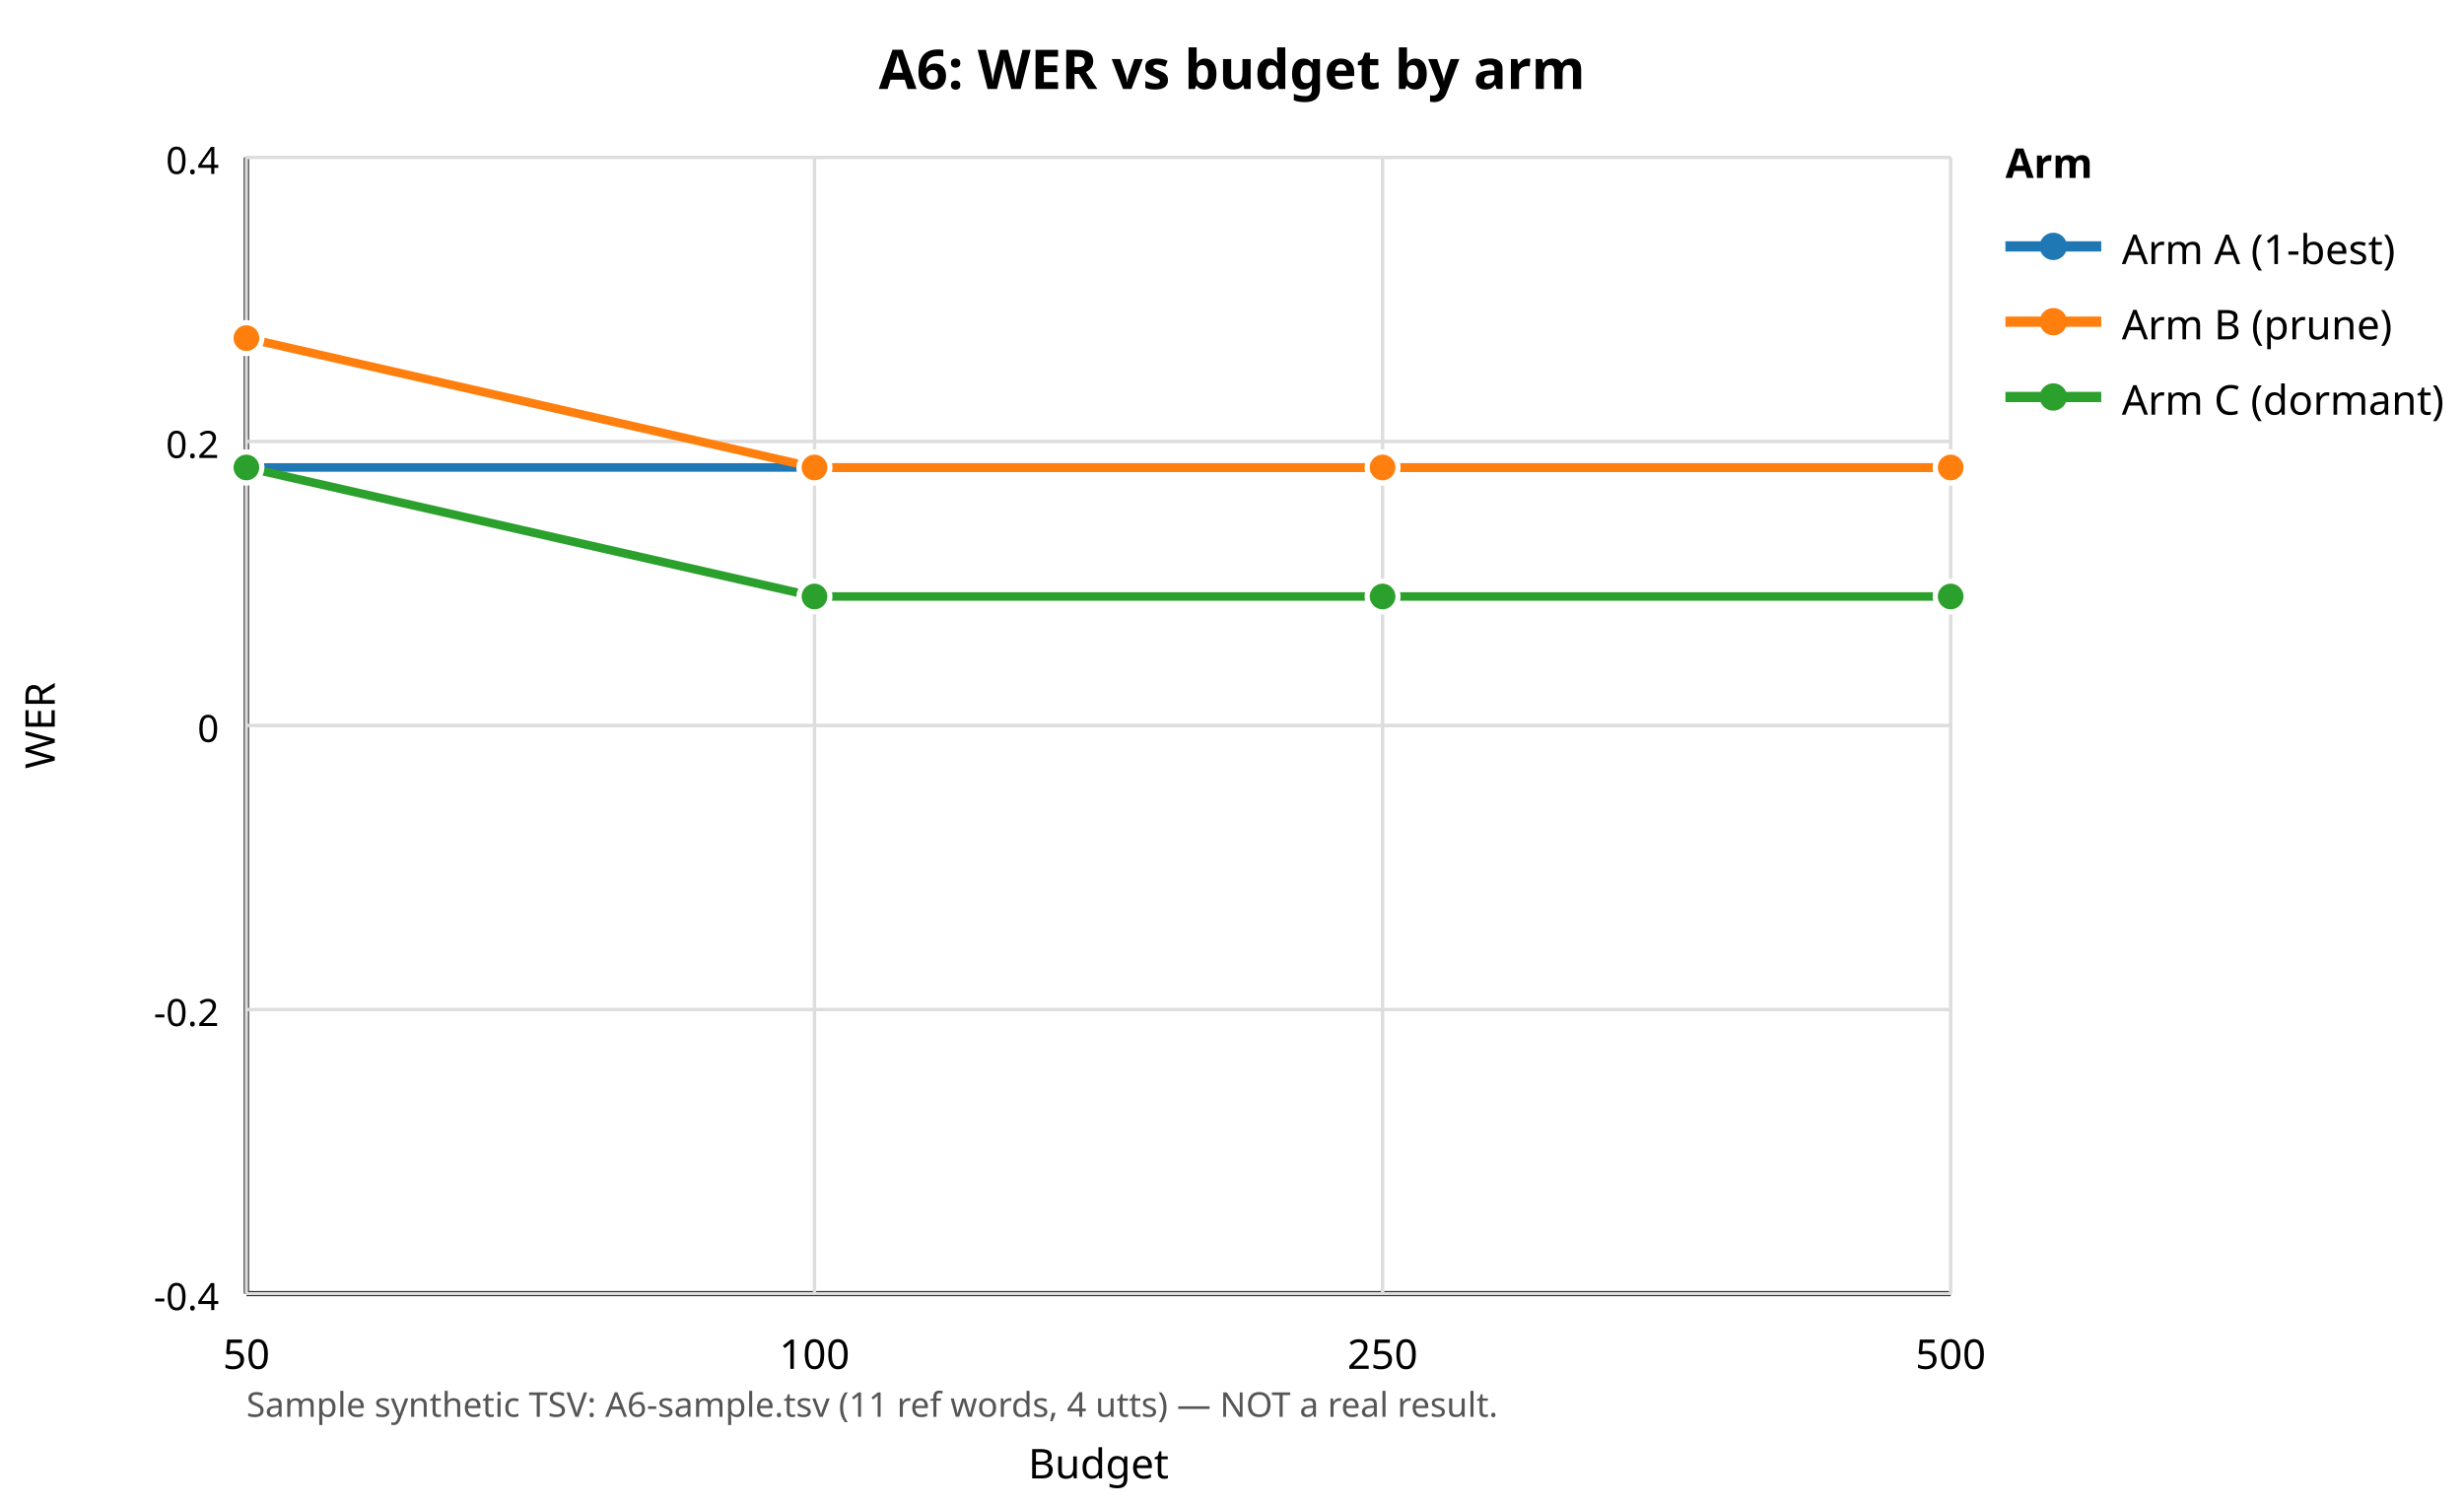
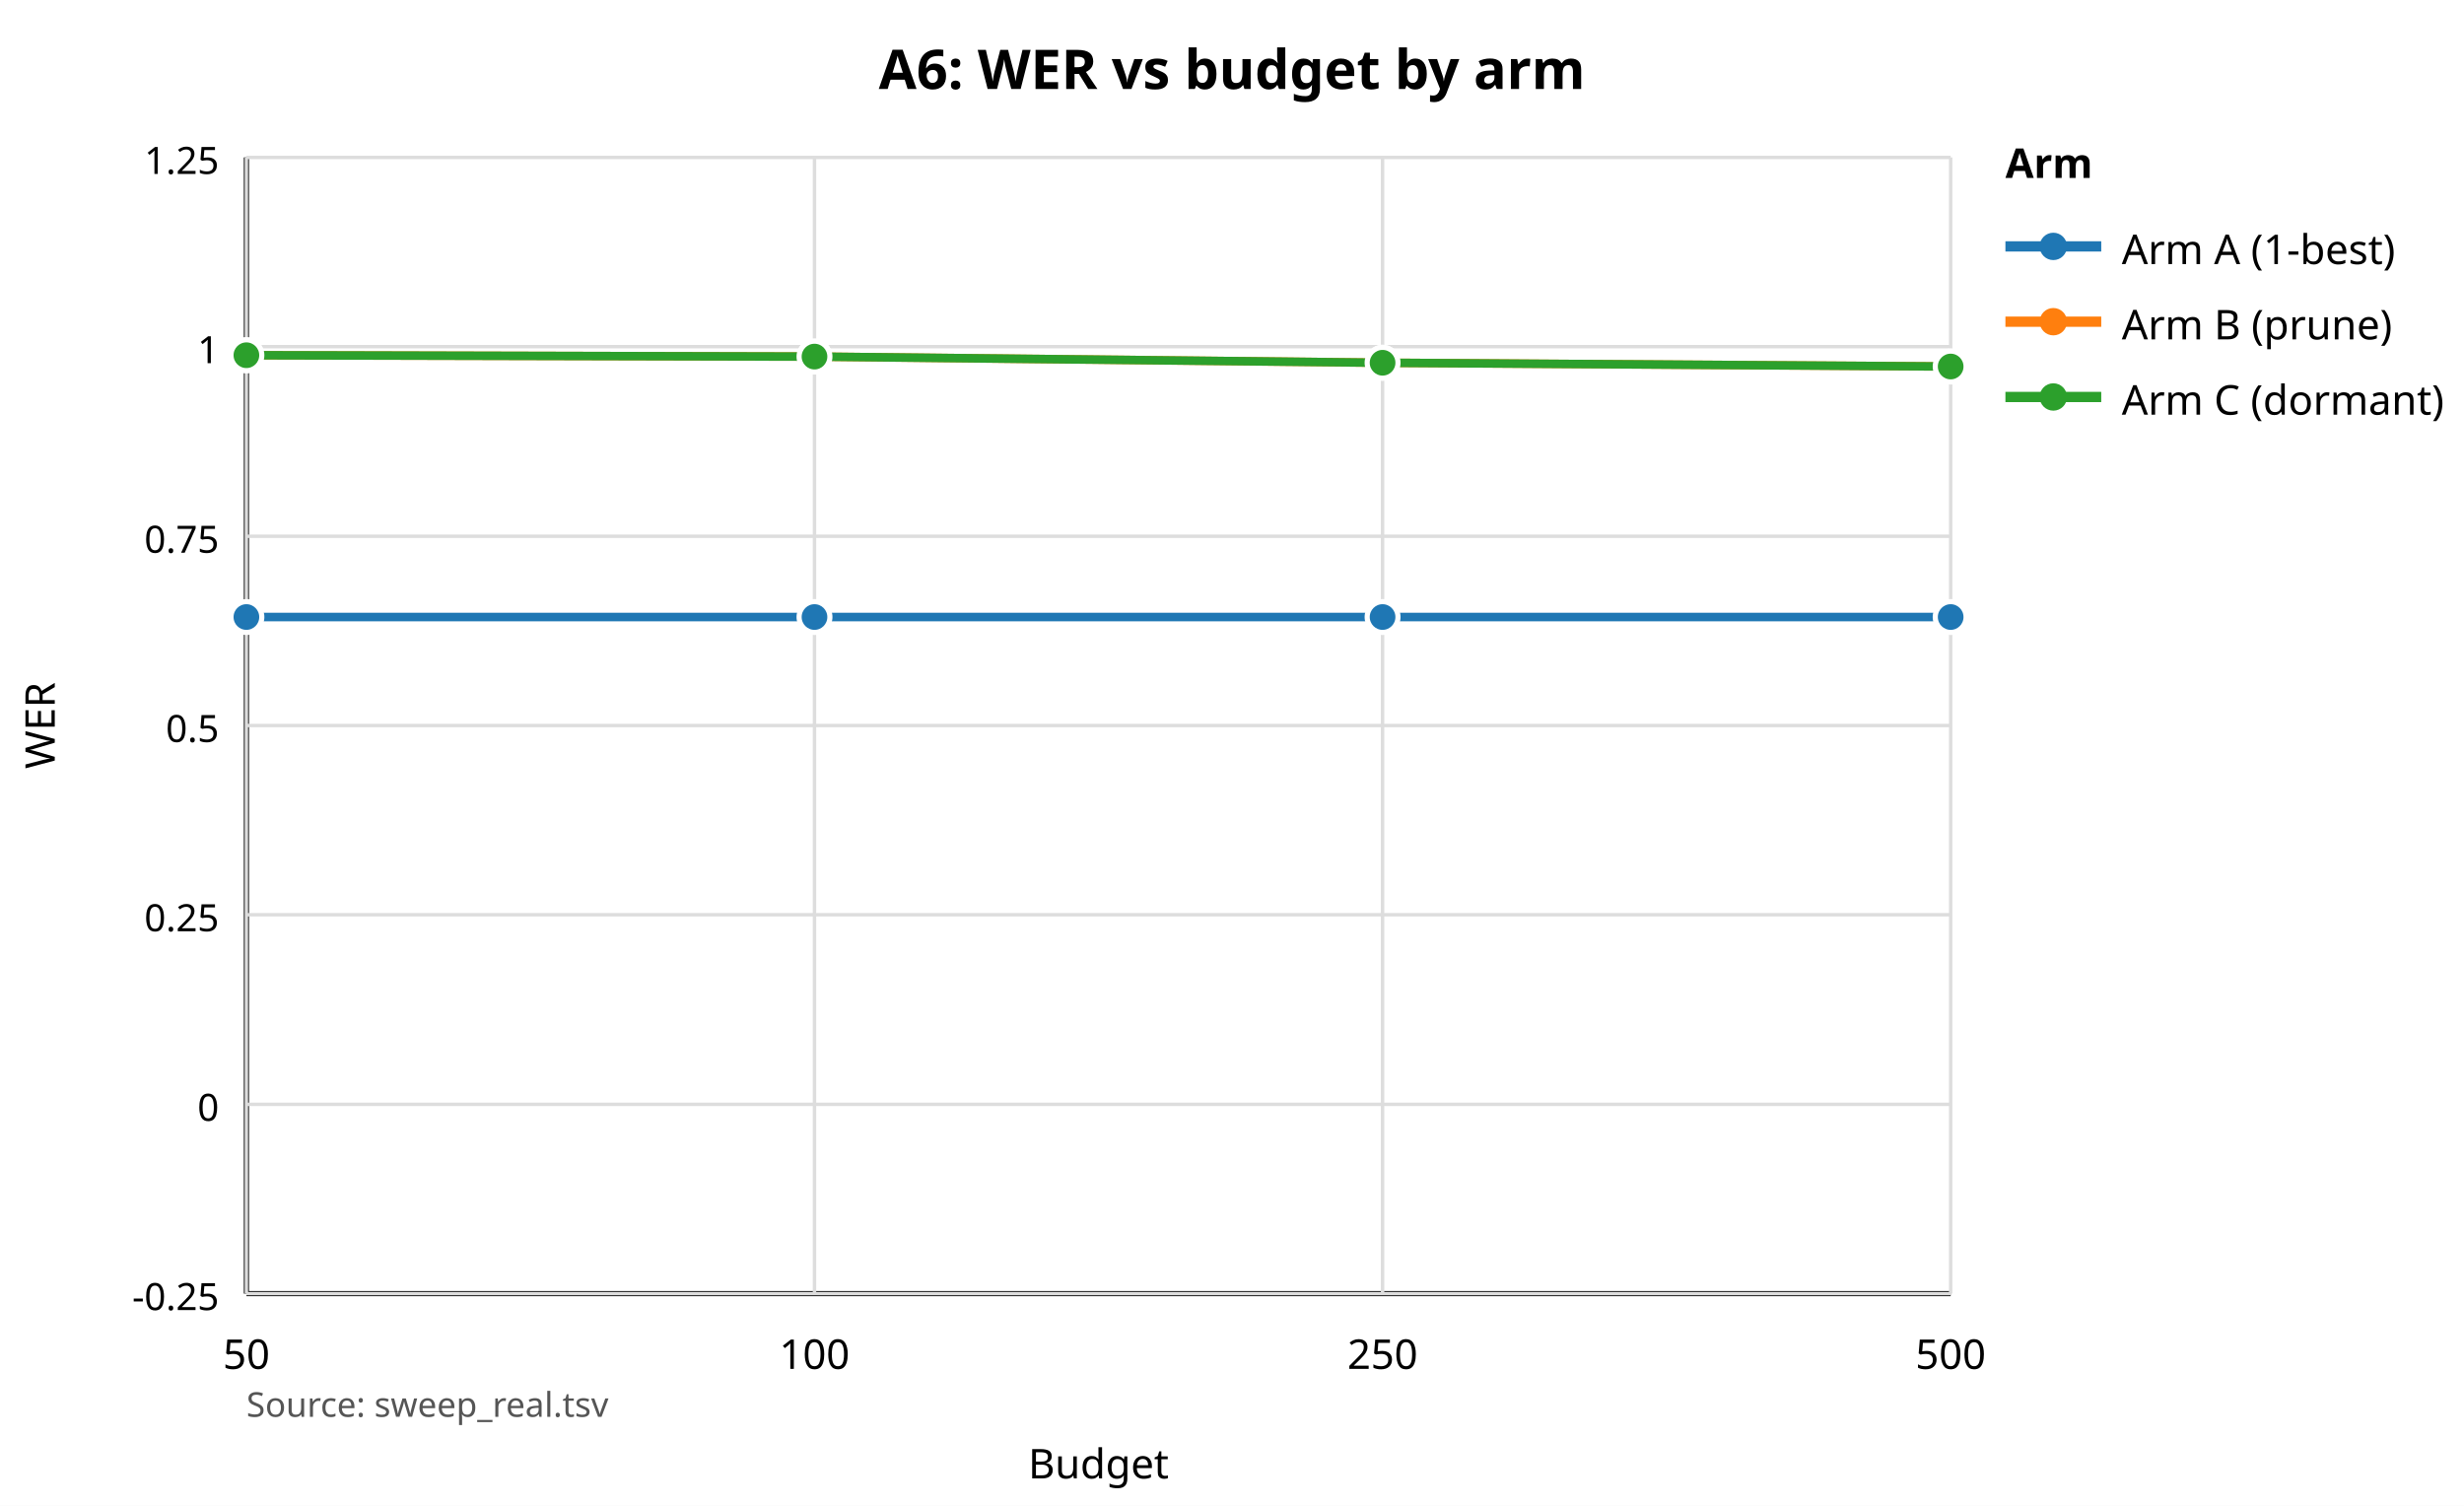
<svg xmlns="http://www.w3.org/2000/svg" width="720" height="440" viewBox="0 0 720 440" role="img">
  <rect x="0" y="0" width="720" height="440" fill="white" />
  <text x="360" y="26" text-anchor="middle" font-family="sans-serif" font-size="16" font-weight="bold">A6: WER vs budget by arm</text>
  <line x1="72" y1="46" x2="72" y2="378" stroke="black" stroke-width="1.5" />
  <line x1="72" y1="378" x2="570" y2="378" stroke="black" stroke-width="1.5" />
  <line x1="72" y1="378.0" x2="570" y2="378.0" stroke="#ddd" stroke-width="1" />
-   <text x="64" y="379.0" text-anchor="end" dominant-baseline="middle" font-family="sans-serif" font-size="11">-0.4</text>
-   <line x1="72" y1="295.0" x2="570" y2="295.0" stroke="#ddd" stroke-width="1" />
-   <text x="64" y="296.0" text-anchor="end" dominant-baseline="middle" font-family="sans-serif" font-size="11">-0.2</text>
+   <text x="64" y="379.0" text-anchor="end" dominant-baseline="middle" font-family="sans-serif" font-size="11">-0.25</text>
+   <line x1="72" y1="322.7" x2="570" y2="322.7" stroke="#ddd" stroke-width="1" />
+   <text x="64" y="323.7" text-anchor="end" dominant-baseline="middle" font-family="sans-serif" font-size="11">0</text>
+   <line x1="72" y1="267.3" x2="570" y2="267.3" stroke="#ddd" stroke-width="1" />
+   <text x="64" y="268.3" text-anchor="end" dominant-baseline="middle" font-family="sans-serif" font-size="11">0.25</text>
  <line x1="72" y1="212.0" x2="570" y2="212.0" stroke="#ddd" stroke-width="1" />
-   <text x="64" y="213.0" text-anchor="end" dominant-baseline="middle" font-family="sans-serif" font-size="11">0</text>
-   <line x1="72" y1="129.0" x2="570" y2="129.0" stroke="#ddd" stroke-width="1" />
-   <text x="64" y="130.0" text-anchor="end" dominant-baseline="middle" font-family="sans-serif" font-size="11">0.2</text>
+   <text x="64" y="213.0" text-anchor="end" dominant-baseline="middle" font-family="sans-serif" font-size="11">0.5</text>
+   <line x1="72" y1="156.7" x2="570" y2="156.7" stroke="#ddd" stroke-width="1" />
+   <text x="64" y="157.7" text-anchor="end" dominant-baseline="middle" font-family="sans-serif" font-size="11">0.75</text>
+   <line x1="72" y1="101.3" x2="570" y2="101.3" stroke="#ddd" stroke-width="1" />
+   <text x="64" y="102.3" text-anchor="end" dominant-baseline="middle" font-family="sans-serif" font-size="11">1</text>
  <line x1="72" y1="46.0" x2="570" y2="46.0" stroke="#ddd" stroke-width="1" />
-   <text x="64" y="47.0" text-anchor="end" dominant-baseline="middle" font-family="sans-serif" font-size="11">0.4</text>
+   <text x="64" y="47.0" text-anchor="end" dominant-baseline="middle" font-family="sans-serif" font-size="11">1.25</text>
  <line x1="72.0" y1="46" x2="72.0" y2="378" stroke="#ddd" stroke-width="1" />
  <text x="72.0" y="400" text-anchor="middle" font-family="sans-serif" font-size="12">50</text>
  <line x1="238.0" y1="46" x2="238.0" y2="378" stroke="#ddd" stroke-width="1" />
  <text x="238.0" y="400" text-anchor="middle" font-family="sans-serif" font-size="12">100</text>
  <line x1="404.0" y1="46" x2="404.0" y2="378" stroke="#ddd" stroke-width="1" />
  <text x="404.0" y="400" text-anchor="middle" font-family="sans-serif" font-size="12">250</text>
  <line x1="570.0" y1="46" x2="570.0" y2="378" stroke="#ddd" stroke-width="1" />
  <text x="570.0" y="400" text-anchor="middle" font-family="sans-serif" font-size="12">500</text>
  <text x="321" y="432" text-anchor="middle" font-family="sans-serif" font-size="12">Budget</text>
  <text x="16" y="212" text-anchor="middle" font-family="sans-serif" font-size="12" transform="rotate(-90 16 212)">WER</text>
-   <polyline points="72.0,136.6 238.0,136.6 404.0,136.6 570.0,136.6" fill="none" stroke="#1f77b4" stroke-width="2.5" />
-   <circle cx="72.0" cy="136.6" r="4.5" fill="#1f77b4" stroke="white" stroke-width="1.5" />
-   <circle cx="238.0" cy="136.6" r="4.5" fill="#1f77b4" stroke="white" stroke-width="1.5" />
-   <circle cx="404.0" cy="136.6" r="4.5" fill="#1f77b4" stroke="white" stroke-width="1.5" />
-   <circle cx="570.0" cy="136.6" r="4.5" fill="#1f77b4" stroke="white" stroke-width="1.5" />
-   <polyline points="72.0,98.8 238.0,136.6 404.0,136.6 570.0,136.6" fill="none" stroke="#ff7f0e" stroke-width="2.5" />
-   <circle cx="72.0" cy="98.8" r="4.5" fill="#ff7f0e" stroke="white" stroke-width="1.5" />
-   <circle cx="238.0" cy="136.6" r="4.5" fill="#ff7f0e" stroke="white" stroke-width="1.5" />
-   <circle cx="404.0" cy="136.6" r="4.5" fill="#ff7f0e" stroke="white" stroke-width="1.5" />
-   <circle cx="570.0" cy="136.6" r="4.5" fill="#ff7f0e" stroke="white" stroke-width="1.5" />
-   <polyline points="72.0,136.6 238.0,174.3 404.0,174.3 570.0,174.3" fill="none" stroke="#2ca02c" stroke-width="2.5" />
-   <circle cx="72.0" cy="136.6" r="4.5" fill="#2ca02c" stroke="white" stroke-width="1.5" />
-   <circle cx="238.0" cy="174.3" r="4.5" fill="#2ca02c" stroke="white" stroke-width="1.5" />
-   <circle cx="404.0" cy="174.3" r="4.5" fill="#2ca02c" stroke="white" stroke-width="1.5" />
-   <circle cx="570.0" cy="174.3" r="4.5" fill="#2ca02c" stroke="white" stroke-width="1.5" />
+   <polyline points="72.0,180.3 238.0,180.3 404.0,180.3 570.0,180.3" fill="none" stroke="#1f77b4" stroke-width="2.5" />
+   <circle cx="72.0" cy="180.3" r="4.5" fill="#1f77b4" stroke="white" stroke-width="1.5" />
+   <circle cx="238.0" cy="180.3" r="4.5" fill="#1f77b4" stroke="white" stroke-width="1.5" />
+   <circle cx="404.0" cy="180.3" r="4.5" fill="#1f77b4" stroke="white" stroke-width="1.5" />
+   <circle cx="570.0" cy="180.3" r="4.5" fill="#1f77b4" stroke="white" stroke-width="1.5" />
+   <polyline points="72.0,103.8 238.0,104.2 404.0,106.0 570.0,107.1" fill="none" stroke="#ff7f0e" stroke-width="2.5" />
+   <circle cx="72.0" cy="103.8" r="4.5" fill="#ff7f0e" stroke="white" stroke-width="1.5" />
+   <circle cx="238.0" cy="104.2" r="4.5" fill="#ff7f0e" stroke="white" stroke-width="1.5" />
+   <circle cx="404.0" cy="106.0" r="4.5" fill="#ff7f0e" stroke="white" stroke-width="1.5" />
+   <circle cx="570.0" cy="107.1" r="4.5" fill="#ff7f0e" stroke="white" stroke-width="1.5" />
+   <polyline points="72.0,103.8 238.0,104.2 404.0,106.0 570.0,107.1" fill="none" stroke="#2ca02c" stroke-width="2.5" />
+   <circle cx="72.0" cy="103.8" r="4.5" fill="#2ca02c" stroke="white" stroke-width="1.5" />
+   <circle cx="238.0" cy="104.2" r="4.5" fill="#2ca02c" stroke="white" stroke-width="1.5" />
+   <circle cx="404.0" cy="106.0" r="4.5" fill="#2ca02c" stroke="white" stroke-width="1.5" />
+   <circle cx="570.0" cy="107.1" r="4.5" fill="#2ca02c" stroke="white" stroke-width="1.5" />
  <text x="586" y="52" font-family="sans-serif" font-size="12" font-weight="bold">Arm</text>
  <line x1="586" y1="72" x2="614" y2="72" stroke="#1f77b4" stroke-width="3" />
  <circle cx="600" cy="72" r="4" fill="#1f77b4" />
  <text x="620" y="73" dominant-baseline="middle" font-family="sans-serif" font-size="12">Arm A (1-best)</text>
  <line x1="586" y1="94" x2="614" y2="94" stroke="#ff7f0e" stroke-width="3" />
  <circle cx="600" cy="94" r="4" fill="#ff7f0e" />
  <text x="620" y="95" dominant-baseline="middle" font-family="sans-serif" font-size="12">Arm B (prune)</text>
  <line x1="586" y1="116" x2="614" y2="116" stroke="#2ca02c" stroke-width="3" />
  <circle cx="600" cy="116" r="4" fill="#2ca02c" />
  <text x="620" y="117" dominant-baseline="middle" font-family="sans-serif" font-size="12">Arm C (dormant)</text>
-   <text x="72" y="414" font-family="sans-serif" font-size="10" fill="#555">Sample synthetic TSV: A6-sample.tsv (11 ref words, 4 utts) — NOT a real result.</text>
+   <text x="72" y="414" font-family="sans-serif" font-size="10" fill="#555">Source: sweep_real.tsv</text>
</svg>
